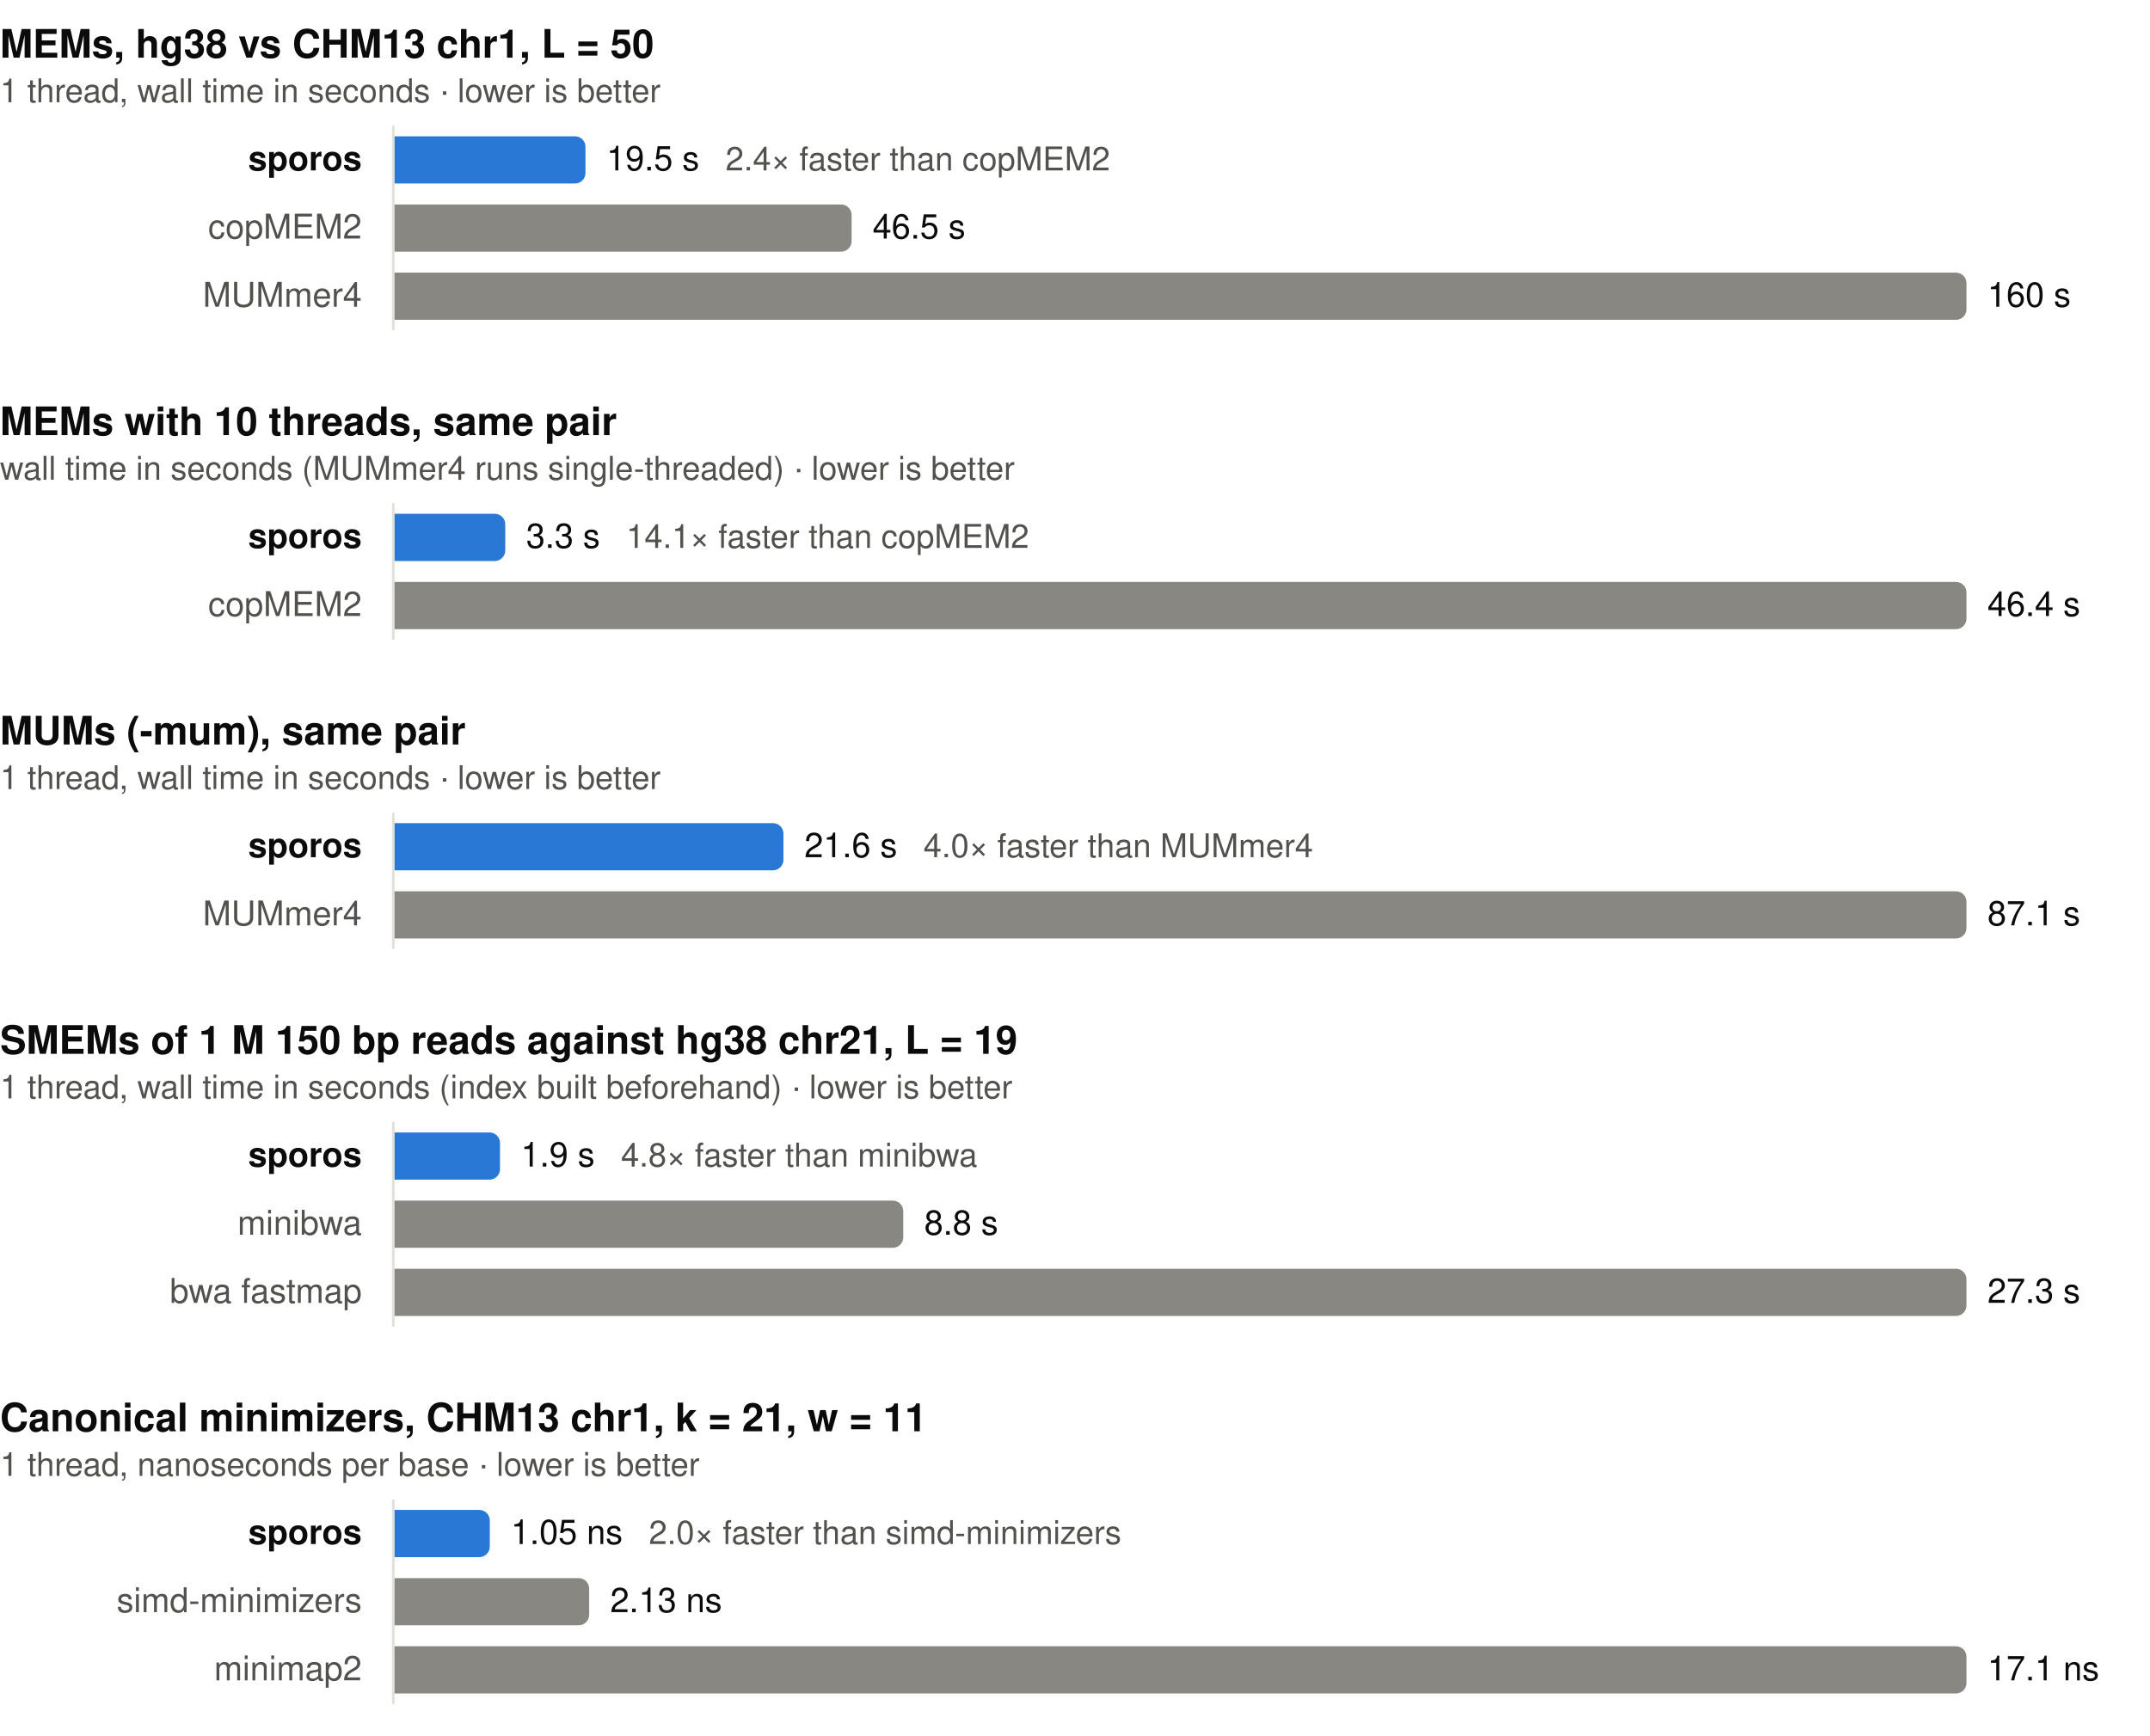
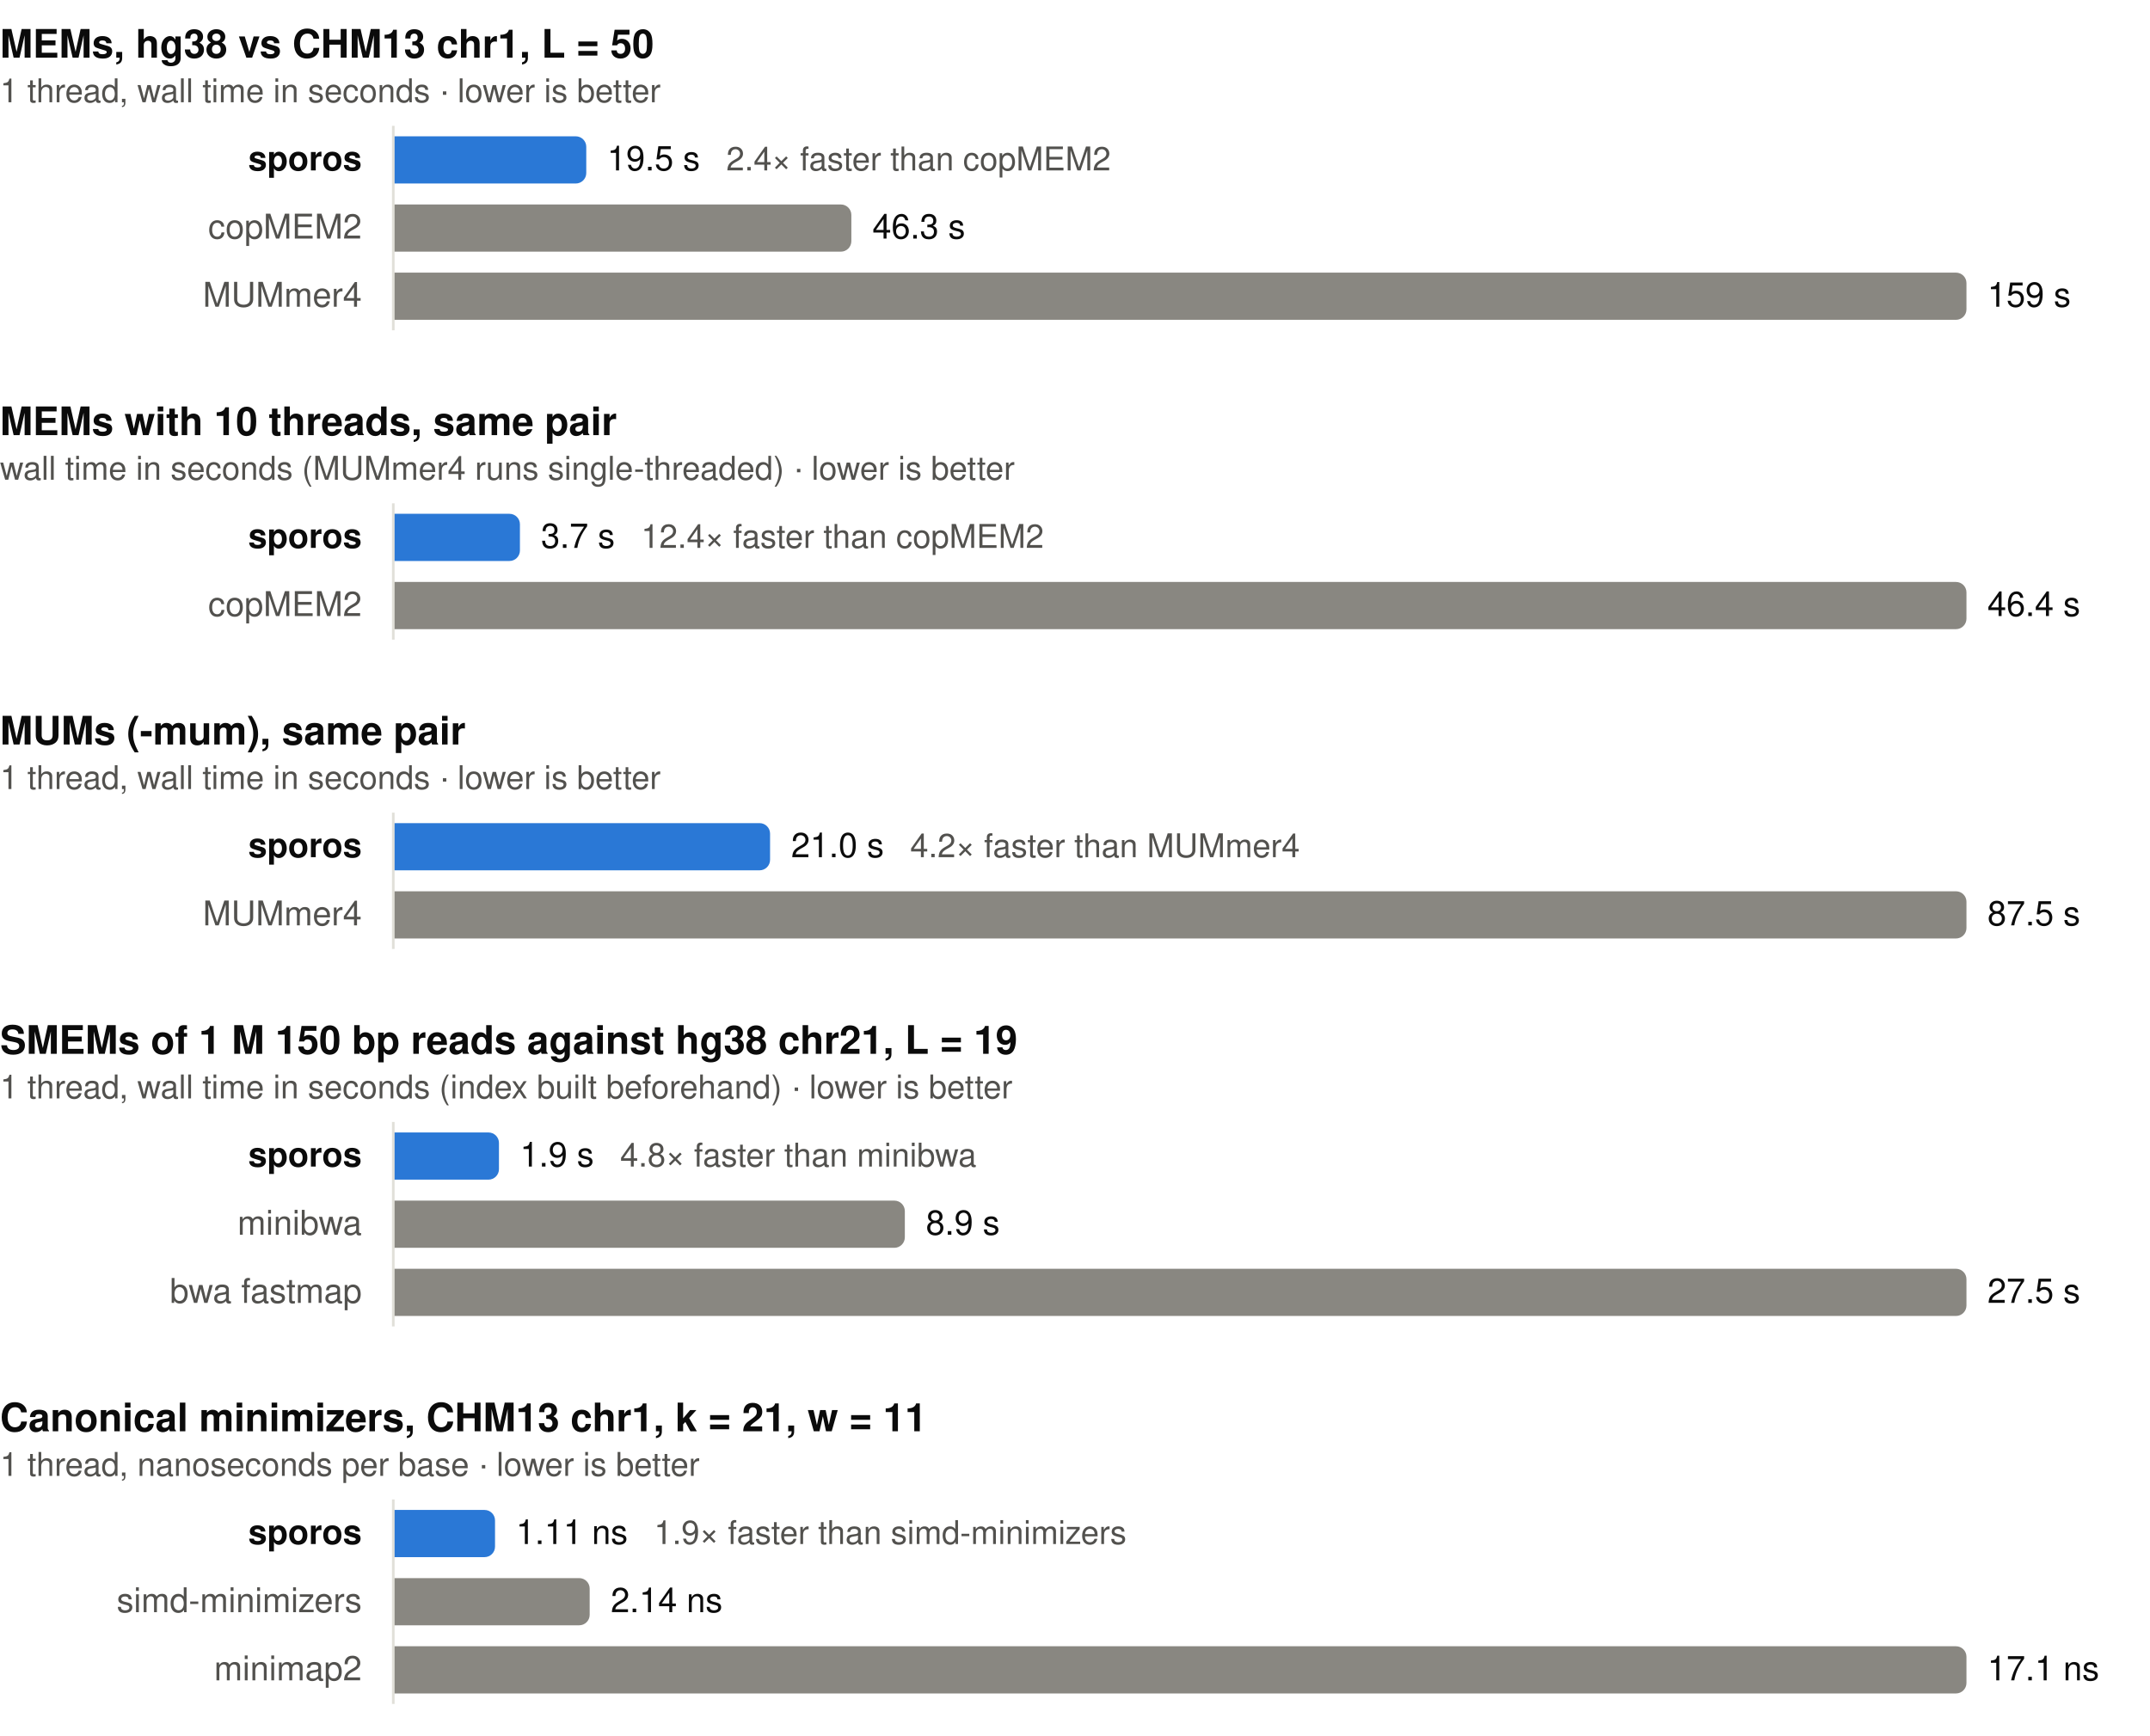
<svg xmlns="http://www.w3.org/2000/svg" width="820" height="662" viewBox="0 0 820 662" role="img" aria-label="sporos benchmark results: sporos is fastest in every panel">
  <style>.title{font:600 15px system-ui, -apple-system, "Segoe UI", Helvetica, Arial, sans-serif;fill:#0b0b0b}.sub{font:400 12.5px system-ui, -apple-system, "Segoe UI", Helvetica, Arial, sans-serif;fill:#52514e}.name{font:400 13px system-ui, -apple-system, "Segoe UI", Helvetica, Arial, sans-serif;fill:#52514e}.strong{font-weight:600;fill:#0b0b0b}.val{font:500 13px system-ui, -apple-system, "Segoe UI", Helvetica, Arial, sans-serif;fill:#0b0b0b;font-variant-numeric:tabular-nums}.note{font:400 12.5px system-ui, -apple-system, "Segoe UI", Helvetica, Arial, sans-serif;fill:#52514e}</style>
  <text x="0" y="22" class="title">MEMs, hg38 vs CHM13 chr1, L = 50</text>
  <text x="0" y="39" class="sub">1 thread, wall time in seconds · lower is better</text>
  <text x="138" y="65" class="name strong" text-anchor="end">sporos</text>
-   <path d="M150.0,52.0 H219.3 A4,4 0 0 1 223.3,56.0 V66.0 A4,4 0 0 1 219.3,70.0 H150.0 Z" fill="#2a78d6" />
-   <text x="231.308" y="65" class="val">19.5 s<tspan class="note" dx="10">2.4× faster than copMEM2</tspan>
+   <path d="M150.0,52.0 H219.6 A4,4 0 0 1 223.6,56.0 V66.0 A4,4 0 0 1 219.6,70.0 H150.0 Z" fill="#2a78d6" />
+   <text x="231.579" y="65" class="val">19.5 s<tspan class="note" dx="10">2.4× faster than copMEM2</tspan>
  </text>
  <text x="138" y="91" class="name" text-anchor="end">copMEM2</text>
-   <path d="M150.0,78.0 H320.8 A4,4 0 0 1 324.8,82.0 V92.0 A4,4 0 0 1 320.8,96.0 H150.0 Z" fill="#898781" />
-   <text x="332.812" y="91" class="val">46.5 s</text>
+   <path d="M150.0,78.0 H320.7 A4,4 0 0 1 324.7,82.0 V92.0 A4,4 0 0 1 320.7,96.0 H150.0 Z" fill="#898781" />
+   <text x="332.731" y="91" class="val">46.3 s</text>
  <text x="138" y="117" class="name" text-anchor="end">MUMmer4</text>
  <path d="M150.0,104.0 H746.0 A4,4 0 0 1 750.0,108.0 V118.0 A4,4 0 0 1 746.0,122.0 H150.0 Z" fill="#898781" />
-   <text x="758.0" y="117" class="val">160 s</text>
+   <text x="758.0" y="117" class="val">159 s</text>
  <line x1="150" y1="48" x2="150" y2="126" stroke="#e1e0d9" stroke-width="1" />
  <text x="0" y="166" class="title">MEMs with 10 threads, same pair</text>
  <text x="0" y="183" class="sub">wall time in seconds (MUMmer4 runs single-threaded) · lower is better</text>
  <text x="138" y="209" class="name strong" text-anchor="end">sporos</text>
-   <path d="M150.0,196.0 H188.7 A4,4 0 0 1 192.7,200.0 V210.0 A4,4 0 0 1 188.7,214.0 H150.0 Z" fill="#2a78d6" />
-   <text x="200.672" y="209" class="val">3.3 s<tspan class="note" dx="10">14.1× faster than copMEM2</tspan>
+   <path d="M150.0,196.0 H194.3 A4,4 0 0 1 198.3,200.0 V210.0 A4,4 0 0 1 194.3,214.0 H150.0 Z" fill="#2a78d6" />
+   <text x="206.331" y="209" class="val">3.7 s<tspan class="note" dx="10">12.4× faster than copMEM2</tspan>
  </text>
  <text x="138" y="235" class="name" text-anchor="end">copMEM2</text>
  <path d="M150.0,222.0 H746.0 A4,4 0 0 1 750.0,226.0 V236.0 A4,4 0 0 1 746.0,240.0 H150.0 Z" fill="#898781" />
  <text x="758.0" y="235" class="val">46.4 s</text>
  <line x1="150" y1="192" x2="150" y2="244" stroke="#e1e0d9" stroke-width="1" />
  <text x="0" y="284" class="title">MUMs (-mum), same pair</text>
  <text x="0" y="301" class="sub">1 thread, wall time in seconds · lower is better</text>
  <text x="138" y="327" class="name strong" text-anchor="end">sporos</text>
-   <path d="M150.0,314.0 H294.8 A4,4 0 0 1 298.8,318.0 V328.0 A4,4 0 0 1 294.8,332.0 H150.0 Z" fill="#2a78d6" />
-   <text x="306.794" y="327" class="val">21.6 s<tspan class="note" dx="10">4.0× faster than MUMmer4</tspan>
+   <path d="M150.0,314.0 H289.7 A4,4 0 0 1 293.7,318.0 V328.0 A4,4 0 0 1 289.7,332.0 H150.0 Z" fill="#2a78d6" />
+   <text x="301.729" y="327" class="val">21.0 s<tspan class="note" dx="10">4.2× faster than MUMmer4</tspan>
  </text>
  <text x="138" y="353" class="name" text-anchor="end">MUMmer4</text>
  <path d="M150.0,340.0 H746.0 A4,4 0 0 1 750.0,344.0 V354.0 A4,4 0 0 1 746.0,358.0 H150.0 Z" fill="#898781" />
-   <text x="758.0" y="353" class="val">87.1 s</text>
+   <text x="758.0" y="353" class="val">87.5 s</text>
  <line x1="150" y1="310" x2="150" y2="362" stroke="#e1e0d9" stroke-width="1" />
  <text x="0" y="402" class="title">SMEMs of 1 M 150 bp reads against hg38 chr21, L = 19</text>
  <text x="0" y="419" class="sub">1 thread, wall time in seconds (index built beforehand) · lower is better</text>
  <text x="138" y="445" class="name strong" text-anchor="end">sporos</text>
-   <path d="M150.0,432.0 H186.7 A4,4 0 0 1 190.7,436.0 V446.0 A4,4 0 0 1 186.7,450.0 H150.0 Z" fill="#2a78d6" />
-   <text x="198.659" y="445" class="val">1.9 s<tspan class="note" dx="10">4.8× faster than minibwa</tspan>
+   <path d="M150.0,432.0 H186.3 A4,4 0 0 1 190.3,436.0 V446.0 A4,4 0 0 1 186.3,450.0 H150.0 Z" fill="#2a78d6" />
+   <text x="198.334" y="445" class="val">1.9 s<tspan class="note" dx="10">4.8× faster than minibwa</tspan>
  </text>
  <text x="138" y="471" class="name" text-anchor="end">minibwa</text>
-   <path d="M150.0,458.0 H340.5 A4,4 0 0 1 344.5,462.0 V472.0 A4,4 0 0 1 340.5,476.0 H150.0 Z" fill="#898781" />
-   <text x="352.505" y="471" class="val">8.8 s</text>
+   <path d="M150.0,458.0 H341.1 A4,4 0 0 1 345.1,462.0 V472.0 A4,4 0 0 1 341.1,476.0 H150.0 Z" fill="#898781" />
+   <text x="353.131" y="471" class="val">8.9 s</text>
  <text x="138" y="497" class="name" text-anchor="end">bwa fastmap</text>
  <path d="M150.0,484.0 H746.0 A4,4 0 0 1 750.0,488.0 V498.0 A4,4 0 0 1 746.0,502.0 H150.0 Z" fill="#898781" />
-   <text x="758.0" y="497" class="val">27.3 s</text>
+   <text x="758.0" y="497" class="val">27.5 s</text>
  <line x1="150" y1="428" x2="150" y2="506" stroke="#e1e0d9" stroke-width="1" />
  <text x="0" y="546" class="title">Canonical minimizers, CHM13 chr1, k = 21, w = 11</text>
  <text x="0" y="563" class="sub">1 thread, nanoseconds per base · lower is better</text>
  <text x="138" y="589" class="name strong" text-anchor="end">sporos</text>
-   <path d="M150.0,576.0 H182.8 A4,4 0 0 1 186.8,580.0 V590.0 A4,4 0 0 1 182.8,594.0 H150.0 Z" fill="#2a78d6" />
-   <text x="194.842" y="589" class="val">1.05 ns<tspan class="note" dx="10">2.0× faster than simd-minimizers</tspan>
+   <path d="M150.0,576.0 H184.8 A4,4 0 0 1 188.8,580.0 V590.0 A4,4 0 0 1 184.8,594.0 H150.0 Z" fill="#2a78d6" />
+   <text x="196.81" y="589" class="val">1.11 ns<tspan class="note" dx="10">1.9× faster than simd-minimizers</tspan>
  </text>
  <text x="138" y="615" class="name" text-anchor="end">simd-minimizers</text>
-   <path d="M150.0,602.0 H220.7 A4,4 0 0 1 224.7,606.0 V616.0 A4,4 0 0 1 220.7,620.0 H150.0 Z" fill="#898781" />
-   <text x="232.737" y="615" class="val">2.13 ns</text>
+   <path d="M150.0,602.0 H220.9 A4,4 0 0 1 224.9,606.0 V616.0 A4,4 0 0 1 220.9,620.0 H150.0 Z" fill="#898781" />
+   <text x="232.934" y="615" class="val">2.14 ns</text>
  <text x="138" y="641" class="name" text-anchor="end">minimap2</text>
  <path d="M150.0,628.0 H746.0 A4,4 0 0 1 750.0,632.0 V642.0 A4,4 0 0 1 746.0,646.0 H150.0 Z" fill="#898781" />
  <text x="758.0" y="641" class="val">17.1 ns</text>
  <line x1="150" y1="572" x2="150" y2="650" stroke="#e1e0d9" stroke-width="1" />
</svg>
